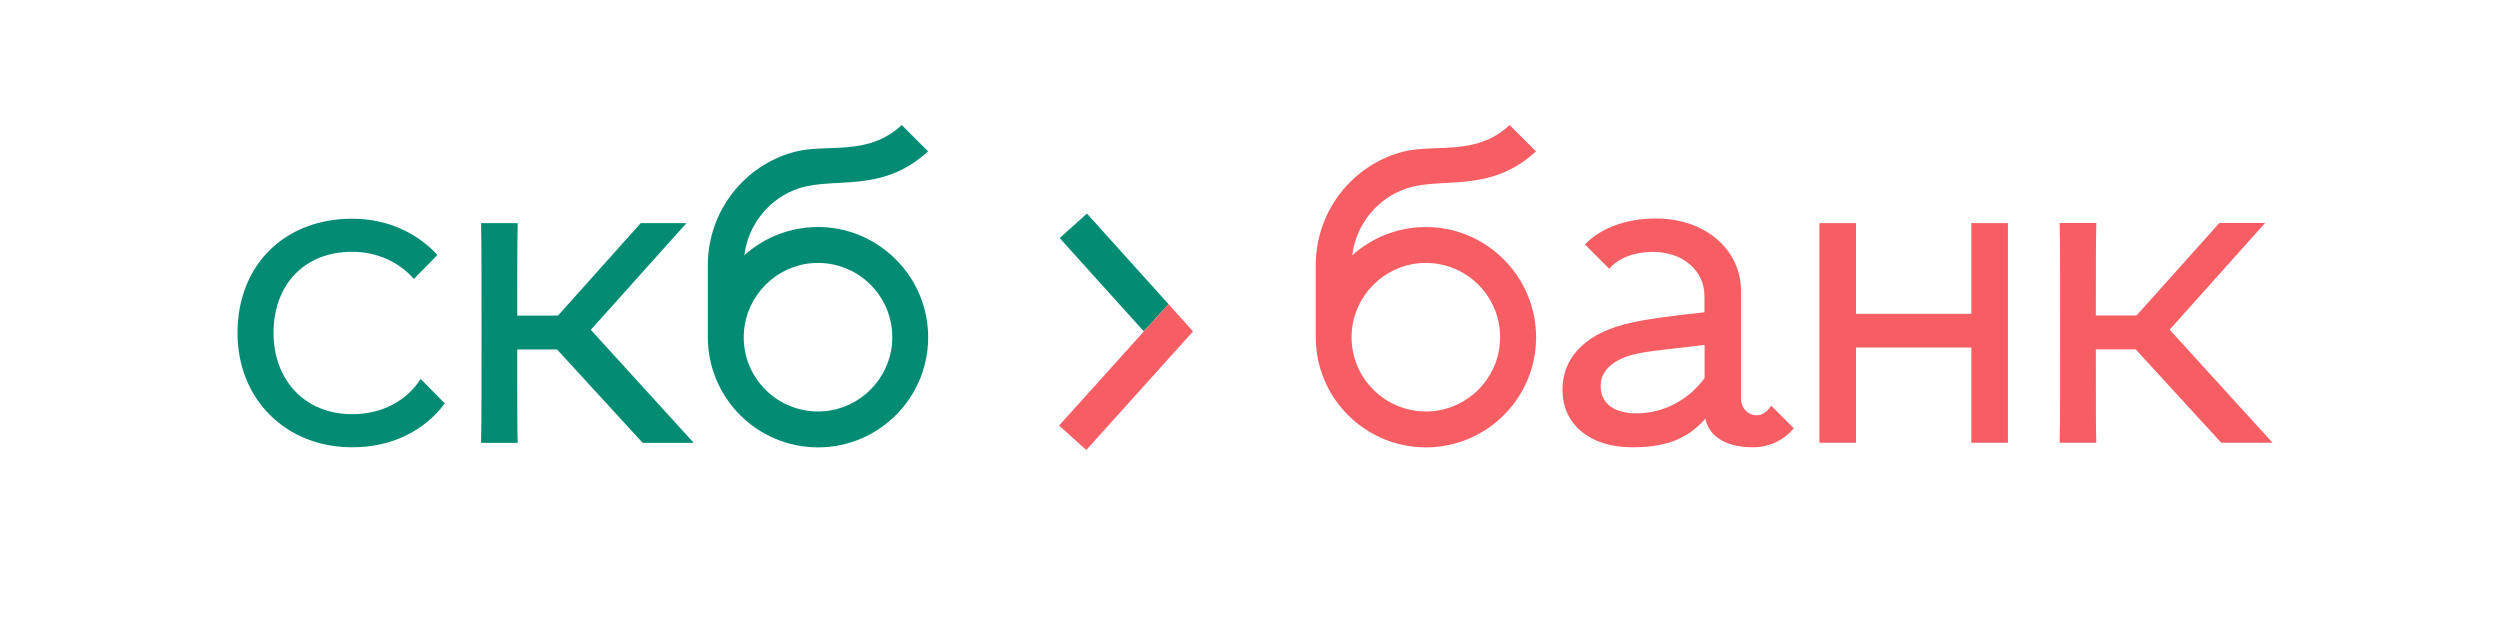
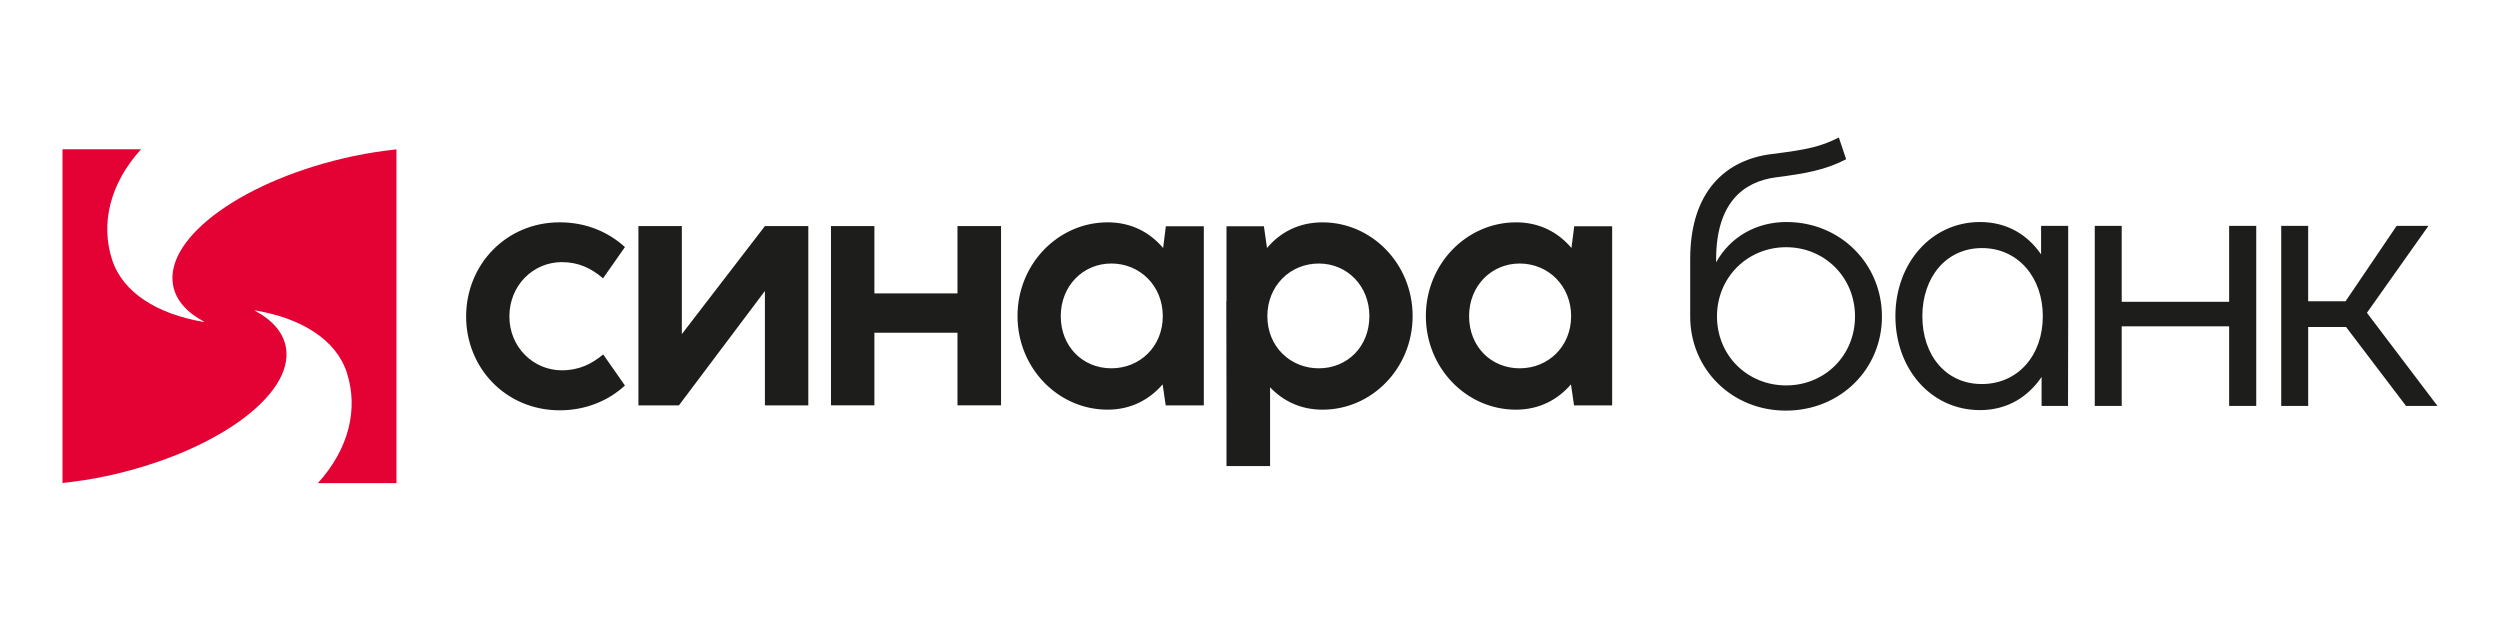
<svg xmlns="http://www.w3.org/2000/svg" viewBox="0 0 200 50">
-   <g fill="#038C73">
-     <path d="M33.656 30.314c-1.119 1.738-3.066 2.82-5.486 2.82-3.793 0-6.286-2.747-6.286-6.495 0-3.894 2.484-6.495 6.286-6.495 2.02 0 3.766.828 4.94 2.174l1.883-1.919c-1.647-1.801-4.048-2.902-6.823-2.902-5.358 0-9.17 3.657-9.17 9.143 0 5.267 3.83 9.143 9.179 9.143 3.184 0 5.795-1.337 7.405-3.512l-1.929-1.956z" />
-     <path d="M51.414 35.427l-6.85-7.469h-3.184c0 4.212 0 6.696.036 7.469h-2.929c.036-1.756.036-4.685.036-8.788s0-7.032-.036-8.788h2.929c-.036 1.501-.036 3.957-.036 7.396h3.257l6.623-7.396h3.657l-7.651 8.533 8.233 9.043h-4.085zM65.787 18.169c-2.402-.091-4.603.773-6.241 2.256.309-2.511 2.047-4.594 4.367-5.358 2.884-.946 6.614.446 10.335-2.957L72.137 10c-2.711 2.556-6.013 1.456-8.606 2.156-3.948 1.064-6.869 4.676-6.905 8.979v5.84c0 4.867 3.948 8.815 8.815 8.815 4.976 0 8.997-4.13 8.806-9.152-.173-4.576-3.894-8.297-8.46-8.47zm.137 14.729c-3.657.291-6.705-2.747-6.404-6.404.227-2.875 2.565-5.213 5.44-5.44 3.657-.291 6.696 2.747 6.404 6.404-.227 2.875-2.556 5.213-5.44 5.44z" />
-     <path d="M93.479 24.328l-6.523-7.241-2.183 1.956 6.732 7.469 1.974-2.183z" />
-   </g>
-   <g fill="#F65E64">
-     <path d="M177.702 35.418l-6.85-7.469h-3.184c0 4.212 0 6.696.036 7.469h-2.929c.036-1.756.036-4.685.036-8.788s0-7.032-.036-8.788h2.929c-.036 1.501-.036 3.957-.036 7.396h3.256l6.623-7.396h3.657l-7.632 8.533 8.233 9.043h-4.103z" />
-     <path d="M114.421 18.169c-2.401-.091-4.594.773-6.241 2.256.31-2.511 2.047-4.594 4.367-5.358 2.884-.946 6.614.446 10.335-2.957L120.771 10c-2.702 2.556-6.013 1.456-8.606 2.156-3.948 1.064-6.868 4.676-6.905 8.979v5.84c0 4.867 3.948 8.815 8.816 8.815 4.976 0 8.997-4.13 8.806-9.152-.173-4.576-3.894-8.297-8.461-8.47zm.137 14.729c-3.657.291-6.705-2.747-6.414-6.404.228-2.875 2.566-5.213 5.44-5.44 3.657-.291 6.705 2.747 6.405 6.404-.219 2.875-2.547 5.213-5.431 5.44zM157.706 35.418v-7.614h-9.225v7.614h-2.929V17.851h2.929v7.251h9.225v-7.251h2.929v17.567h-2.929zM141.695 32.452c-.355.582-.864.882-1.465.737-.564-.145-.946-.682-.946-1.264v-8.624c0-3.366-2.893-5.822-6.814-5.822-2.42 0-4.439.791-5.676 2.074l1.956 1.956c.645-.819 1.919-1.355 3.502-1.355 2.374 0 4.103 1.501 4.103 3.511v1.319c-2.711.291-4.612.546-5.75.81-3.511.728-5.604 2.602-5.604 5.413 0 2.747 2.202 4.576 5.568 4.576 2.383 0 4.321-.5 5.859-2.292.327 1.574 1.865 2.292 3.811 2.292 1.31 0 2.466-.573 3.266-1.519l-1.81-1.81zm-5.331-2.202c-1.283 1.756-3.293 2.82-5.458 2.82-1.72 0-2.857-.764-2.857-2.192 0-1.173.919-2.038 2.493-2.483 1.21-.328 3.147-.464 5.822-.801v2.656z" />
-     <path d="M93.479 24.328l-8.752 9.716L86.902 36l8.542-9.489-1.965-2.183z" />
-   </g>
+   <path fill="#1D1D1B" d="M142.893 30.833c3.075 0 5.508-2.378 5.508-5.522 0-3.129-2.433-5.534-5.508-5.534-3.087 0-5.534 2.405-5.534 5.534 0 3.144 2.447 5.522 5.534 5.522Zm-1.14-18.512c2.837-.347 3.922-.598 5.355-1.321l.583 1.74c-1.696.876-3.253 1.14-5.604 1.445-2.67.347-4.797 2.101-4.797 6.566v.235c1.152-2.072 3.253-3.225 5.63-3.225 4.313 0 7.636 3.35 7.636 7.565 0 4.201-3.323 7.523-7.69 7.523-4.34 0-7.65-3.337-7.65-7.523v-4.604c0-5.451 2.88-7.955 6.537-8.4Zm-96.984 5.465c-4.266 0-7.479 3.376-7.479 7.532 0 4.116 3.174 7.507 7.493 7.507 2.107 0 3.925-.793 5.211-1.983l-1.738-2.488c-.915.766-1.941 1.271-3.309 1.271-2.269 0-4.196-1.844-4.196-4.307 0-2.5 1.913-4.348 4.196-4.348 1.34 0 2.365.494 3.296 1.298l1.751-2.502c-1.3-1.188-3.078-1.981-5.224-1.981Zm16.423 5.495v9.149h3.473V18.087h-3.473l-6.645 8.642v-8.642h-3.474v14.343h3.24l6.878-9.149Zm5.287-5.194h3.473v5.386h6.646v-5.386h3.485v14.341h-3.485v-5.81h-6.646v5.81h-3.473V18.087Zm26.544 7.205c0 2.434-1.831 4.172-4.115 4.172-2.283 0-4.047-1.738-4.047-4.172 0-2.419 1.777-4.211 4.047-4.211 2.296 0 4.115 1.792 4.115 4.211Zm-4.417-7.505c-3.937 0-7.205 3.322-7.205 7.494 0 4.168 3.254 7.492 7.205 7.492 1.901 0 3.365-.822 4.404-2.023l.246 1.682h3.05V18.1h-3.038l-.218 1.738c-1.038-1.219-2.502-2.052-4.443-2.052Zm16.897 11.678c2.284 0 4.048-1.738 4.048-4.172 0-2.419-1.777-4.211-4.048-4.211-2.296 0-4.115 1.792-4.115 4.211 0 2.434 1.832 4.172 4.115 4.172Zm-3.897 1.516v6.304h-3.487v-4.853l-.014-8.341.014-.013v-5.976h2.994l.247 1.738c1.025-1.219 2.503-2.052 4.444-2.052 3.939 0 7.206 3.322 7.206 7.494 0 4.17-3.254 7.492-7.206 7.492-1.777 0-3.173-.712-4.198-1.792Zm24.084-5.688c0 2.434-1.831 4.172-4.115 4.172-2.285 0-4.048-1.738-4.048-4.172 0-2.419 1.778-4.211 4.048-4.211 2.297 0 4.115 1.792 4.115 4.211Zm-4.416-7.505c-3.938 0-7.205 3.322-7.205 7.494 0 4.168 3.253 7.492 7.205 7.492 1.899 0 3.364-.822 4.403-2.023l.247 1.682h3.048V18.1h-3.035l-.22 1.738c-1.038-1.219-2.501-2.052-4.443-2.052Zm42.151 7.511c0 3.115-1.975 5.424-4.882 5.424-2.878 0-4.755-2.309-4.755-5.424 0-3.102 1.89-5.453 4.77-5.453 2.892 0 4.867 2.351 4.867 5.453Zm-5.021-7.538c-3.921 0-6.772 3.325-6.772 7.525 0 4.215 2.837 7.523 6.772 7.523 2.197 0 3.854-1.071 4.923-2.654v2.321h2.114l.013-6.799v-7.608h-2.167v2.28c-1.059-1.543-2.699-2.587-4.883-2.587Zm9.177.307h2.156v6.078h8.594v-6.078h2.168v14.409h-2.168v-6.369h-8.594v6.369h-2.156V18.066Zm17.073 0h-2.156v14.409h2.156v-6.315h3.033l4.797 6.315H195l-5.646-7.453 4.923-6.956h-2.545l-4.089 6.035h-2.99v-6.035Z" />
+   <path fill="#E40134" d="M28.273 12.489c-8.66 1.839-15.12 6.46-14.429 10.32.216 1.205 1.105 2.192 2.486 2.926l-.005.021-.022-.023-.005.023c-3.717-.628-6.485-2.352-7.334-4.989-.927-2.884-.172-6.086 2.321-8.827H5v26.7c1.121-.123 2.266-.288 3.443-.539C17.102 36.259 23.563 31.639 22.871 27.78c-.216-1.204-1.104-2.192-2.488-2.927l.007-.021.022.025.005-.024c3.717.628 6.485 2.352 7.334 4.989.929 2.886.171 6.088-2.324 8.831h6.289V11.949c-1.121.124-2.265.29-3.443.54Z" />
</svg>
